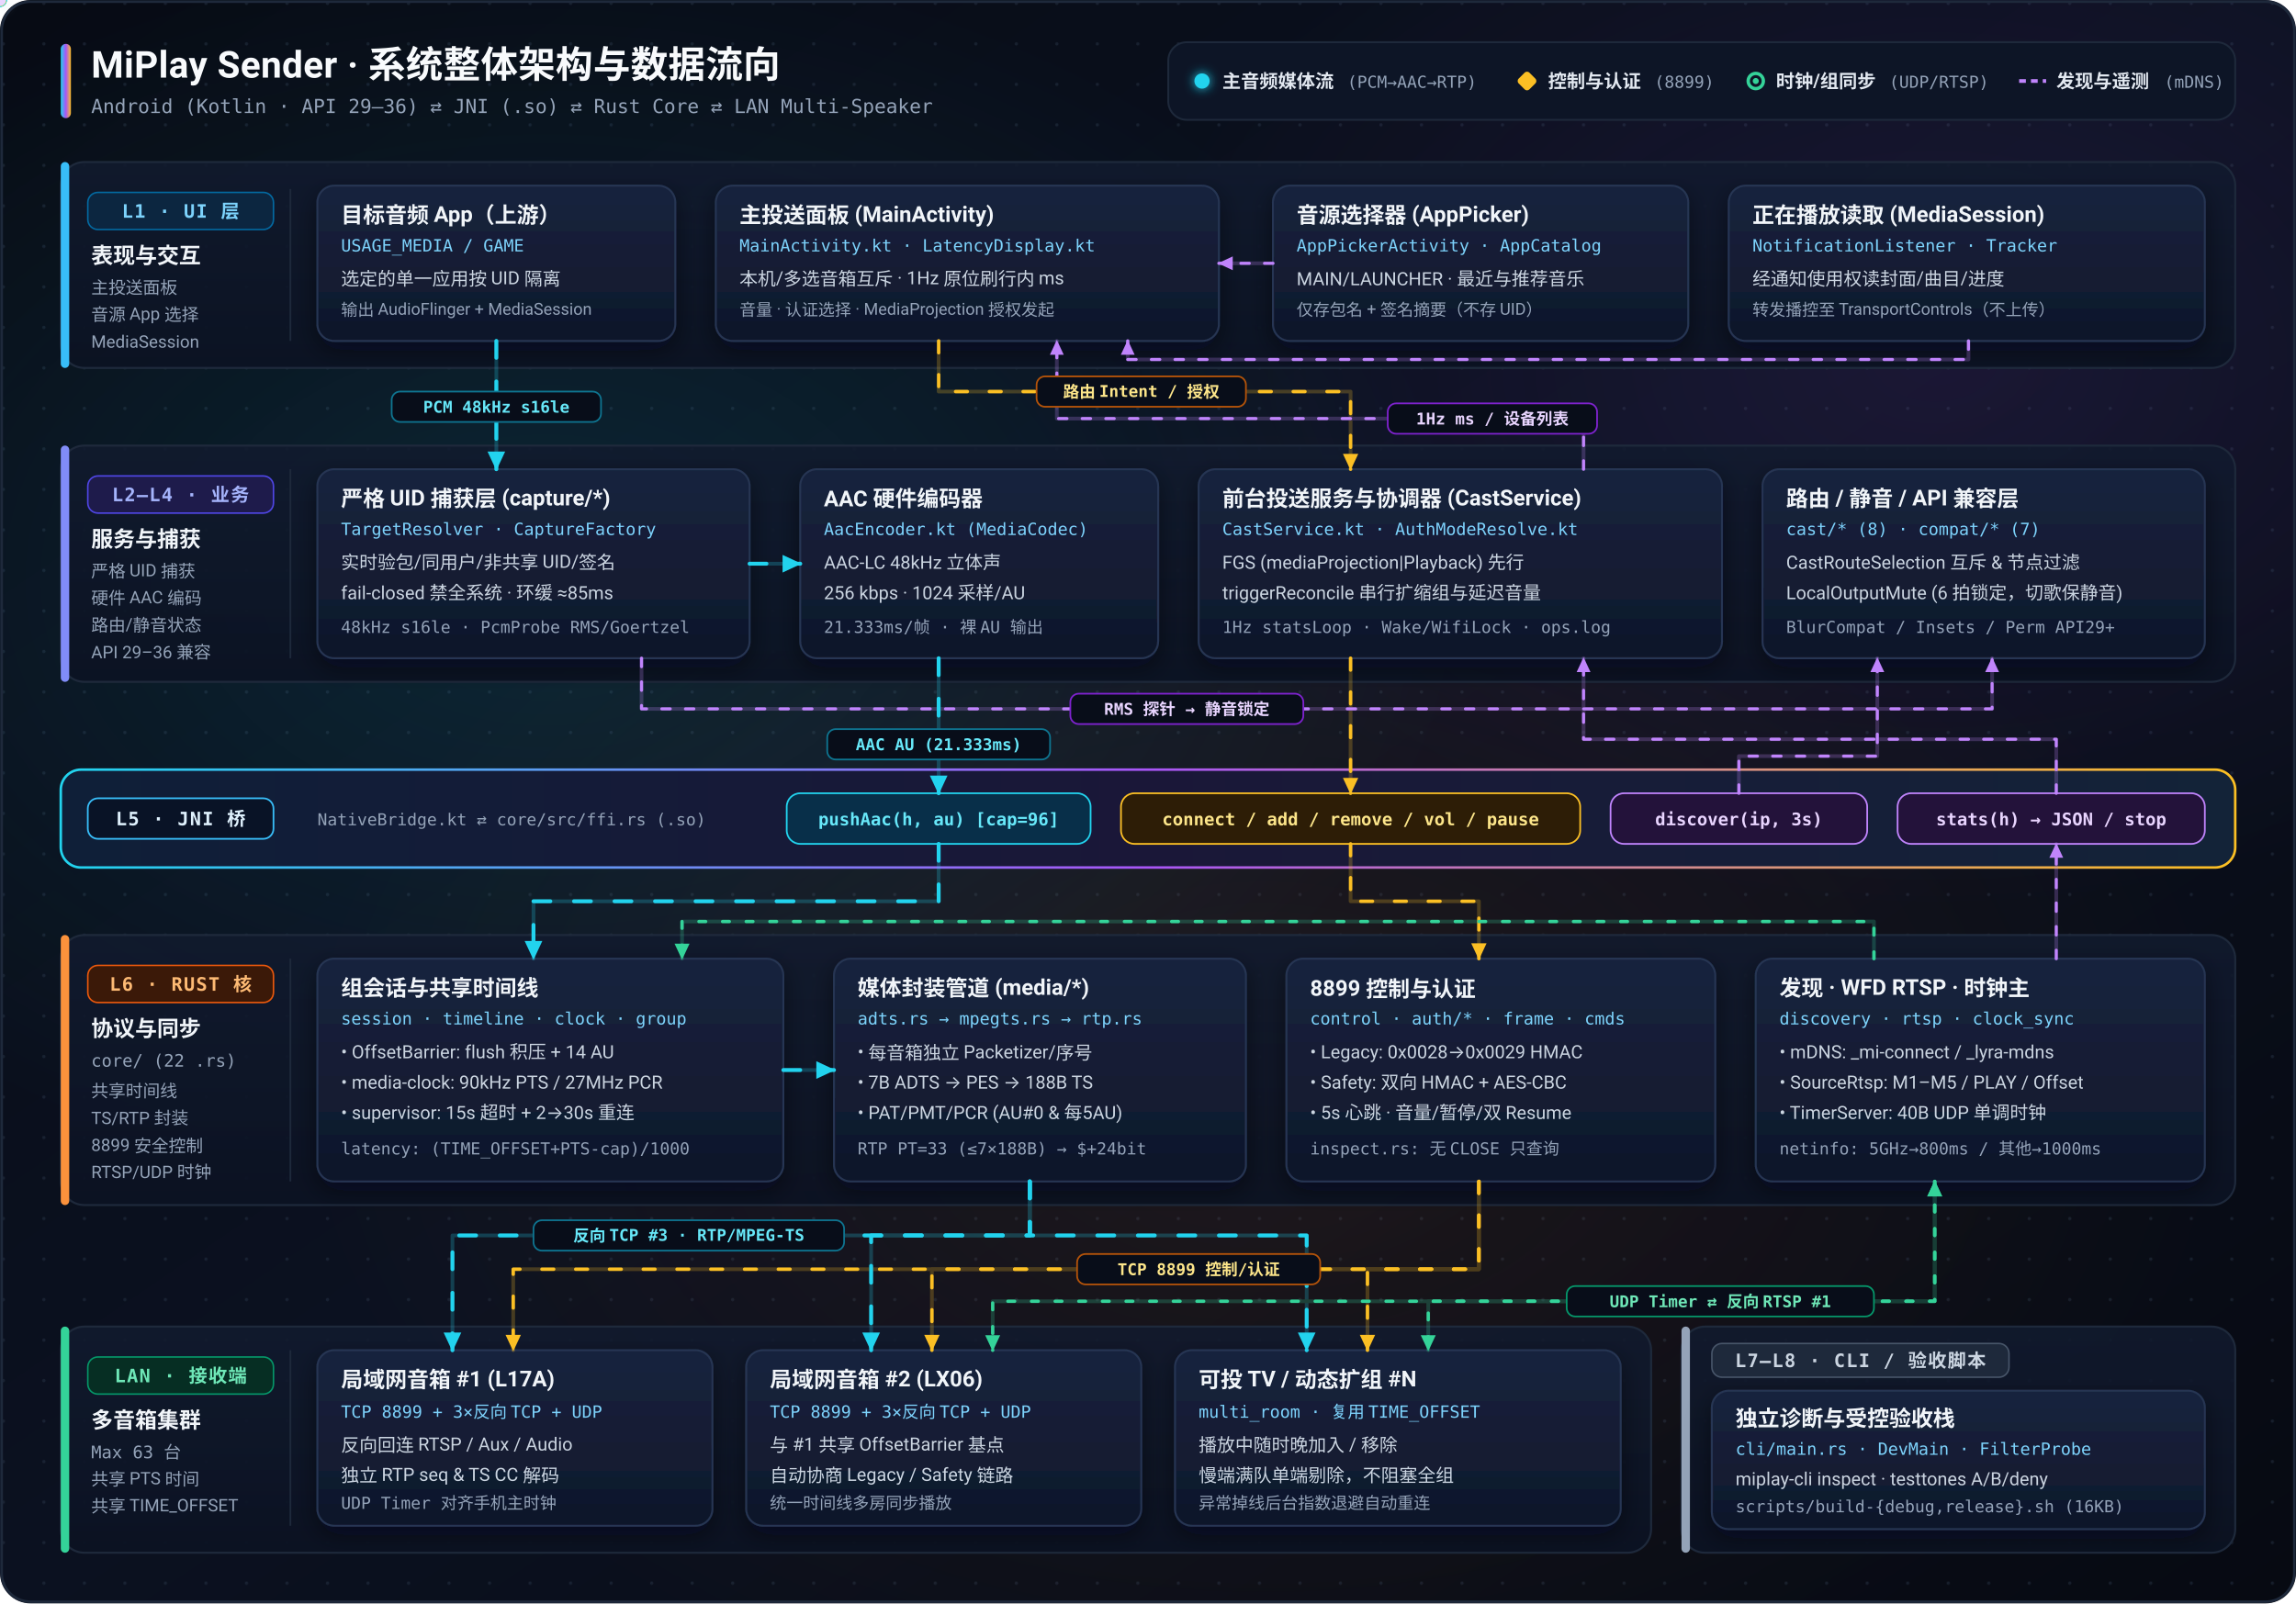
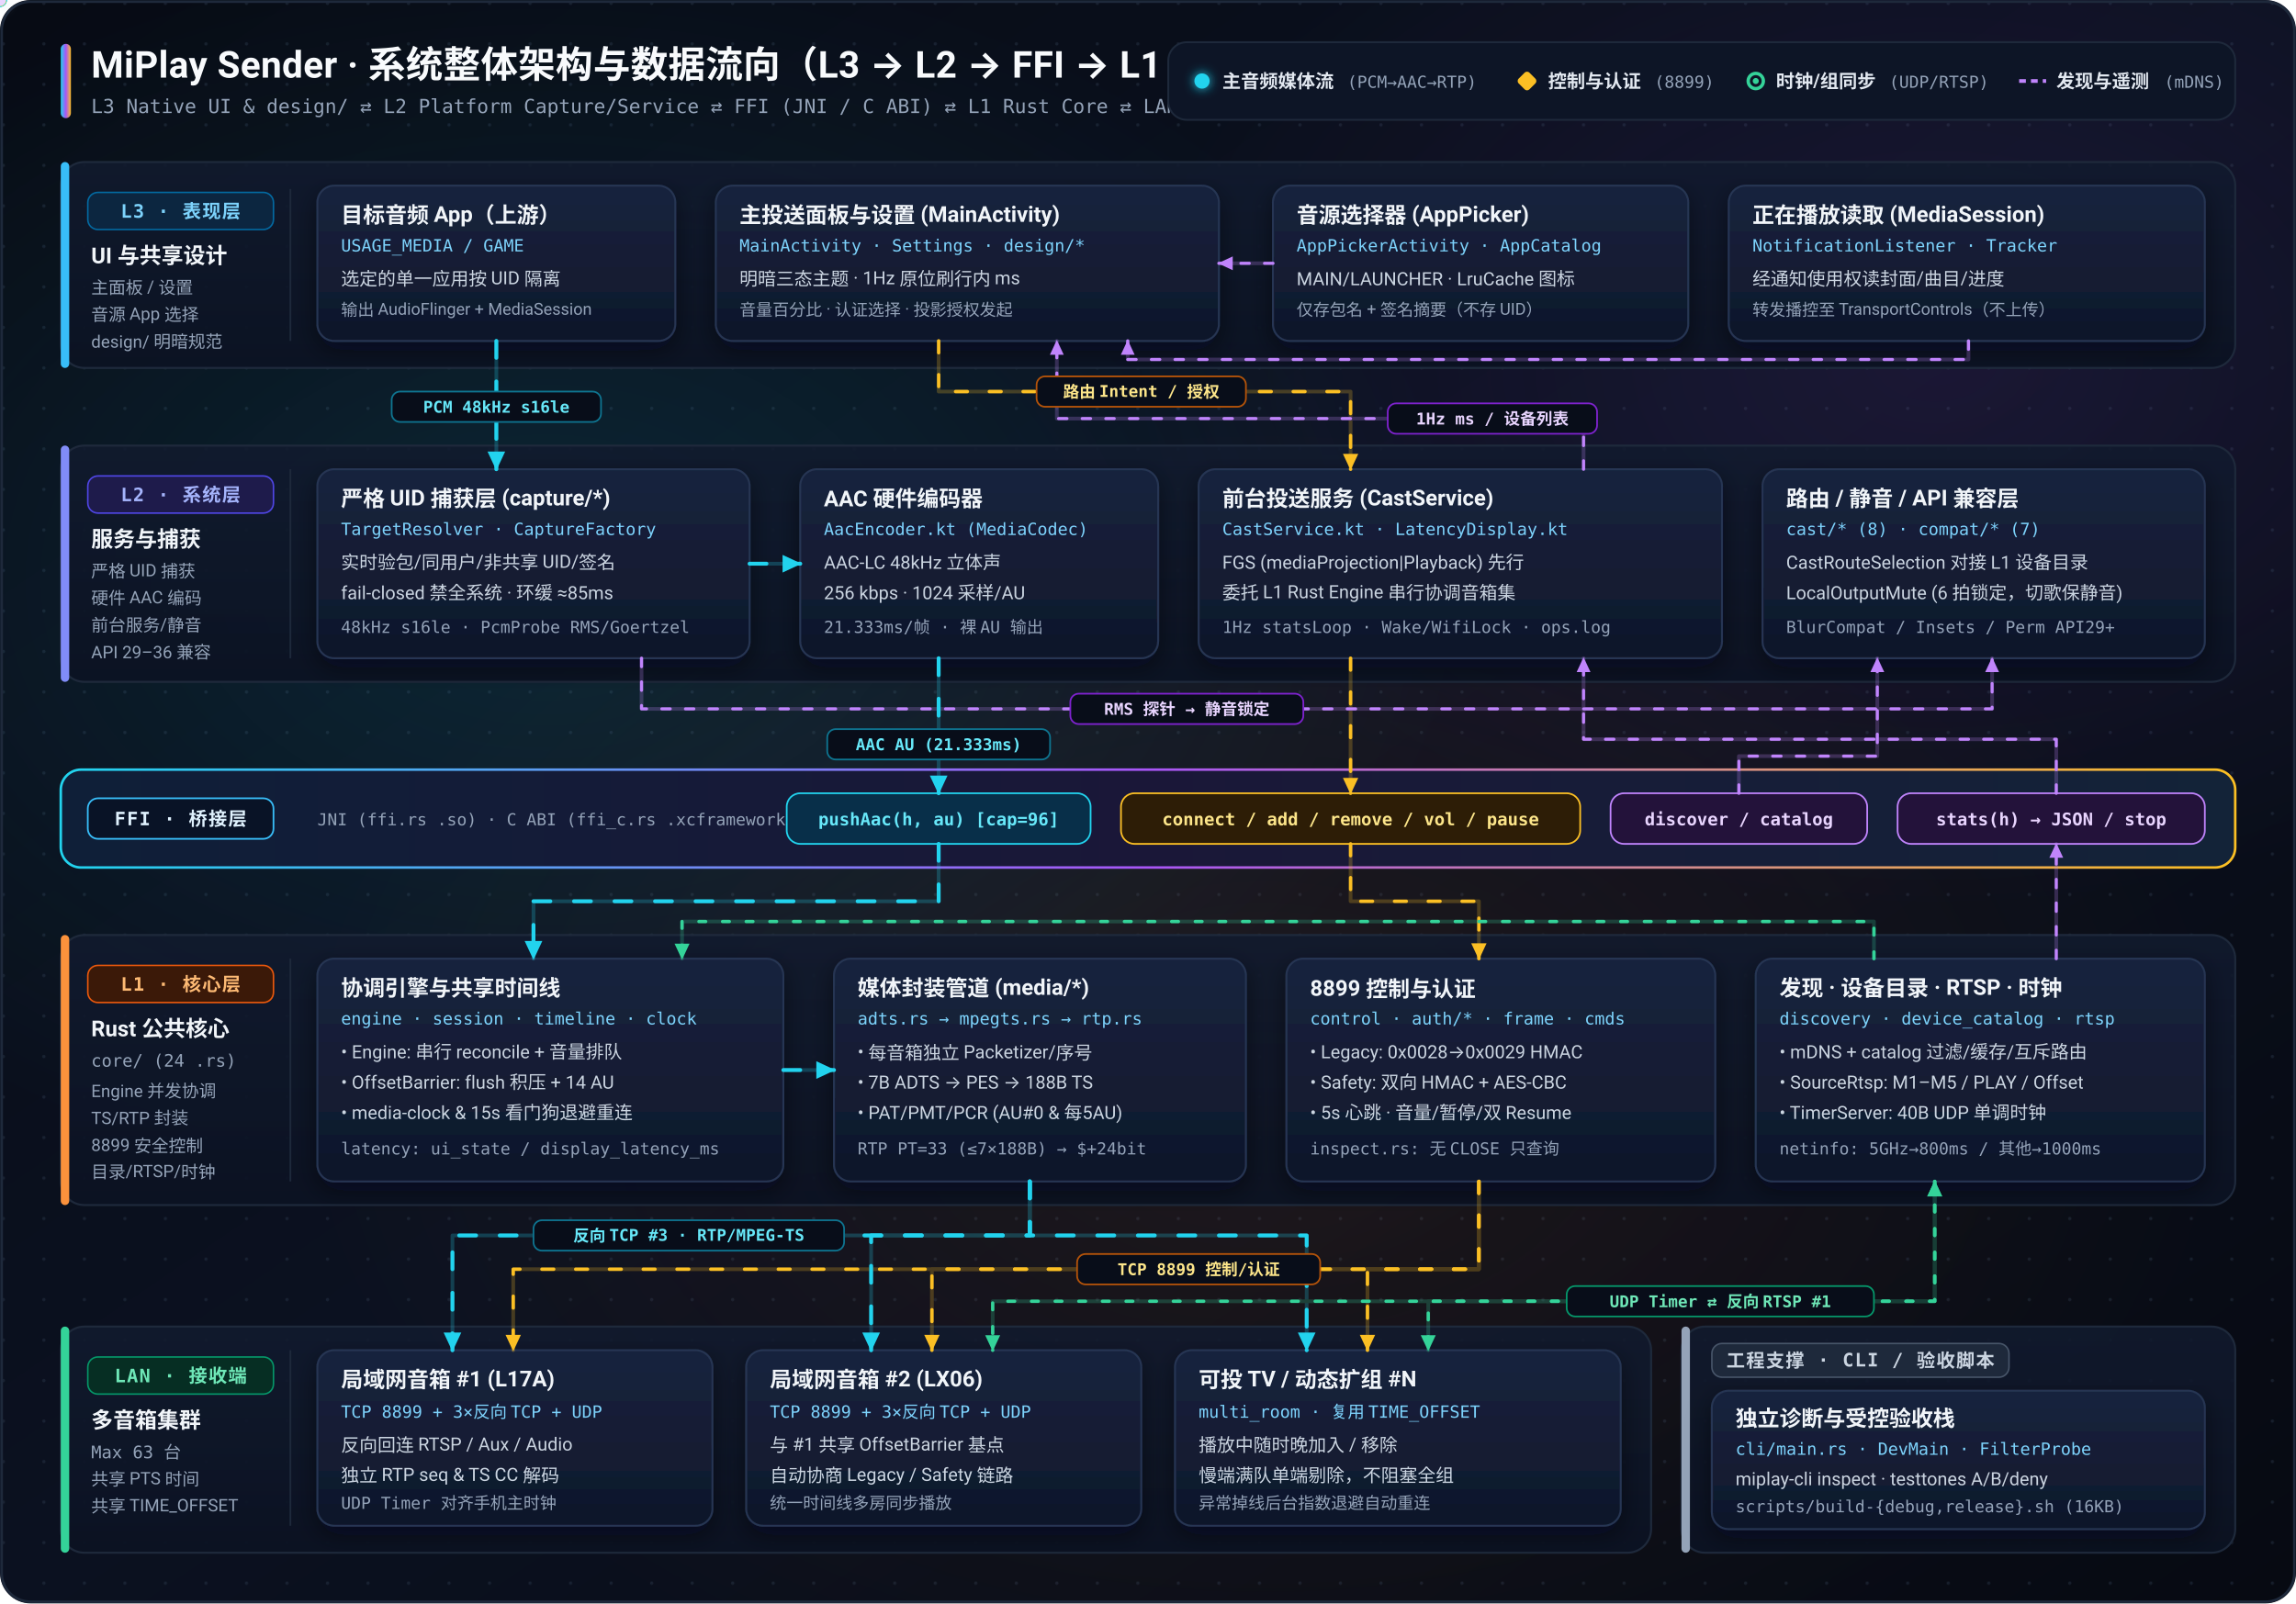
<svg xmlns="http://www.w3.org/2000/svg" viewBox="0 0 1360 950" width="1360" height="950" role="img" aria-labelledby="arch-title arch-desc">
  <defs>
    <linearGradient id="bg-canvas" x1="0%" y1="0%" x2="100%" y2="100%">
      <stop offset="0%" stop-color="#070b14" />
      <stop offset="50%" stop-color="#0b1120" />
      <stop offset="100%" stop-color="#070a12" />
    </linearGradient>
    <linearGradient id="band-surface" x1="0%" y1="0%" x2="0%" y2="100%">
      <stop offset="0%" stop-color="#111a2e" stop-opacity="0.88" />
      <stop offset="100%" stop-color="#0b1222" stop-opacity="0.93" />
    </linearGradient>
    <linearGradient id="card-surface" x1="0%" y1="0%" x2="0%" y2="100%">
      <stop offset="0%" stop-color="#17233e" />
      <stop offset="100%" stop-color="#0f172a" />
    </linearGradient>
    <linearGradient id="jni-surface" x1="0%" y1="0%" x2="100%" y2="0%">
      <stop offset="0%" stop-color="#0f1f38" />
      <stop offset="50%" stop-color="#1a1738" />
      <stop offset="100%" stop-color="#132338" />
    </linearGradient>
    <linearGradient id="jni-border" x1="0%" y1="0%" x2="100%" y2="0%">
      <stop offset="0%" stop-color="#22d3ee" />
      <stop offset="50%" stop-color="#a855f7" />
      <stop offset="100%" stop-color="#fbbf24" />
    </linearGradient>
    <radialGradient id="glow-cyan" cx="24%" cy="36%" r="40%">
      <stop offset="0%" stop-color="#22d3ee" stop-opacity="0.12" />
      <stop offset="100%" stop-color="#22d3ee" stop-opacity="0" />
    </radialGradient>
    <radialGradient id="glow-violet" cx="84%" cy="22%" r="35%">
      <stop offset="0%" stop-color="#a855f7" stop-opacity="0.10" />
      <stop offset="100%" stop-color="#a855f7" stop-opacity="0" />
    </radialGradient>
    <radialGradient id="glow-rust" cx="55%" cy="68%" r="42%">
      <stop offset="0%" stop-color="#f97316" stop-opacity="0.09" />
      <stop offset="100%" stop-color="#f97316" stop-opacity="0" />
    </radialGradient>
    <pattern id="dot-grid" width="24" height="24" patternUnits="userSpaceOnUse">
      <circle cx="2" cy="2" r="1" fill="#334155" opacity="0.34" />
    </pattern>
    <filter id="orb-glow" x="-80%" y="-80%" width="260%" height="260%">
      <feGaussianBlur stdDeviation="3.2" result="blur" />
      <feMerge>
        <feMergeNode in="blur" />
        <feMergeNode in="SourceGraphic" />
      </feMerge>
    </filter>
    <filter id="card-shadow" x="-6%" y="-10%" width="112%" height="126%">
      <feDropShadow dx="0" dy="5" stdDeviation="7" flood-color="#020617" flood-opacity="0.46" />
    </filter>
    <marker id="arr-cyan" viewBox="0 0 10 10" refX="8" refY="5" markerWidth="6.5" markerHeight="6.5" orient="auto-start-reverse">
      <path d="M 1 1.5 L 8.5 5 L 1 8.5 z" fill="#22d3ee" />
    </marker>
    <marker id="arr-amber" viewBox="0 0 10 10" refX="8" refY="5" markerWidth="6.5" markerHeight="6.5" orient="auto-start-reverse">
      <path d="M 1 1.5 L 8.5 5 L 1 8.5 z" fill="#fbbf24" />
    </marker>
    <marker id="arr-emerald" viewBox="0 0 10 10" refX="8" refY="5" markerWidth="6.5" markerHeight="6.5" orient="auto-start-reverse">
      <path d="M 1 1.5 L 8.5 5 L 1 8.5 z" fill="#34d399" />
    </marker>
    <marker id="arr-violet" viewBox="0 0 10 10" refX="8" refY="5" markerWidth="6.5" markerHeight="6.5" orient="auto-start-reverse">
      <path d="M 1 1.5 L 8.5 5 L 1 8.5 z" fill="#c084fc" />
    </marker>
    <path id="p-media-1" d="M 294 202 L 294 278" />
    <path id="p-media-2" d="M 444 334 L 474 334" />
    <path id="p-media-3" d="M 556 390 L 556 470" />
    <path id="p-media-4" d="M 556 500 L 556 534 L 316 534 L 316 568" />
    <path id="p-media-5" d="M 464 634 L 494 634" />
    <path id="p-media-fan-1" d="M 610 700 L 610 732 L 268 732 L 268 800" />
    <path id="p-media-fan-2" d="M 610 700 L 610 732 L 516 732 L 516 800" />
    <path id="p-media-fan-3" d="M 610 700 L 610 732 L 774 732 L 774 800" />
    <path id="p-ctrl-1" d="M 556 202 L 556 232 L 800 232 L 800 278" />
    <path id="p-ctrl-2" d="M 800 390 L 800 470" />
    <path id="p-ctrl-3" d="M 800 500 L 800 534 L 876 534 L 876 568" />
    <path id="p-ctrl-4" d="M 876 700 L 876 752 L 304 752 L 304 800" />
    <path id="p-ctrl-5" d="M 876 700 L 876 752 L 552 752 L 552 800" />
    <path id="p-ctrl-6" d="M 876 700 L 876 752 L 810 752 L 810 800" />
    <path id="p-sync-1" d="M 1146 700 L 1146 771 L 588 771 L 588 800" />
    <path id="p-sync-2" d="M 1146 700 L 1146 771 L 846 771 L 846 800" />
    <path id="p-sync-3" d="M 1110 568 L 1110 546 L 404 546 L 404 568" />
    <path id="p-tel-1" d="M 1218 568 L 1218 500" />
    <path id="p-tel-2" d="M 1218 470 L 1218 438 L 938 438 L 938 390" />
    <path id="p-tel-3" d="M 938 278 L 938 248 L 626 248 L 626 202" />
    <path id="p-tel-disc" d="M 1030 470 L 1030 448 L 1112 448 L 1112 390" />
    <path id="p-tel-rms" d="M 380 390 L 380 420 L 1180 420 L 1180 390" />
    <path id="p-tel-pick" d="M 754 156 L 722 156" />
    <path id="p-tel-np" d="M 1166 202 L 1166 213 L 668 213 L 668 202" />
    <style>
      .sans { font-family: -apple-system, BlinkMacSystemFont, "PingFang SC", "Hiragino Sans GB", "Microsoft YaHei", "Segoe UI", Roboto, sans-serif; }
      .mono { font-family: "SF Mono", ui-monospace, "Cascadia Code", Menlo, Consolas, monospace; }
      .title { font-size: 22px; font-weight: 700; fill: #f8fafc; letter-spacing: 0.2px; }
      .subtitle { font-size: 11.5px; fill: #94a3b8; }
      .band-bg { fill: url(#band-surface); stroke: #1e293b; stroke-width: 1.2; }
      .rail-num { font-size: 11px; font-weight: 700; letter-spacing: 0.7px; }
      .rail-title { font-size: 13px; font-weight: 700; fill: #f1f5f9; }
      .rail-sub { font-size: 10.2px; fill: #94a3b8; }
      .card { fill: url(#card-surface); stroke: #273552; stroke-width: 1.15; filter: url(#card-shadow); }
      .card-title { font-size: 13px; font-weight: 700; fill: #f1f5f9; }
      .card-file { font-size: 10px; fill: #7dd3fc; }
      .card-body { font-size: 10.8px; fill: #cbd5e1; }
      .card-meta { font-size: 9.8px; fill: #94a3b8; }
      .legend-text { font-size: 11px; font-weight: 600; fill: #e2e8f0; }
      .pill-text { font-size: 10.3px; font-weight: 600; }
      .wire-base { fill: none; stroke-width: 2.2; stroke-linecap: round; stroke-linejoin: round; opacity: 0.24; }
      .wire-cyan { fill: none; stroke: #22d3ee; stroke-width: 2.3; stroke-linecap: round; stroke-linejoin: round; stroke-dasharray: 10 14; animation: flow-fwd 1.35s linear infinite; }
      .wire-amber { fill: none; stroke: #fbbf24; stroke-width: 2; stroke-linecap: round; stroke-linejoin: round; stroke-dasharray: 7 13; animation: flow-fwd 1.9s linear infinite; }
      .wire-emerald { fill: none; stroke: #34d399; stroke-width: 1.95; stroke-linecap: round; stroke-linejoin: round; stroke-dasharray: 4 10; animation: flow-fwd 2.1s linear infinite; }
      .wire-violet { fill: none; stroke: #c084fc; stroke-width: 1.8; stroke-linecap: round; stroke-linejoin: round; stroke-dasharray: 5 9; animation: flow-fwd 2.3s linear infinite; }
      .wire-tag-bg { fill: #080d19; stroke-width: 1; }
      .wire-tag { font-size: 9.6px; font-weight: 600; }
      .pulse-ring { animation: ring-pulse 2.6s ease-in-out infinite; }
      @keyframes flow-fwd { from { stroke-dashoffset: 48; } to { stroke-dashoffset: 0; } }
      @keyframes ring-pulse { 0%, 100% { stroke-opacity: 0.55; } 50% { stroke-opacity: 1; } }
      @media (prefers-reduced-motion: reduce) {
        .wire-cyan, .wire-amber, .wire-emerald, .wire-violet, .pulse-ring { animation: none !important; }
      }
    </style>
  </defs>
  <rect width="1360" height="950" rx="18" fill="url(#bg-canvas)" />
  <rect width="1360" height="950" rx="18" fill="url(#dot-grid)" />
  <rect width="1360" height="950" rx="18" fill="url(#glow-cyan)" />
  <rect width="1360" height="950" rx="18" fill="url(#glow-violet)" />
  <rect width="1360" height="950" rx="18" fill="url(#glow-rust)" />
  <rect x="1" y="1" width="1358" height="948" rx="17" fill="none" stroke="#1e293b" stroke-width="1.5" />
  <g transform="translate(36, 22)">
    <rect x="0" y="4" width="6" height="44" rx="3" fill="url(#jni-border)" />
-     <text x="18" y="24" class="sans title">MiPlay Sender · 系统整体架构与数据流向</text>
-     <text x="18" y="45" class="mono subtitle">Android (Kotlin · API 29–36)  ⇄  JNI (.so)  ⇄  Rust Core  ⇄  LAN Multi-Speaker</text>
+     <text x="18" y="24" class="sans title">MiPlay Sender · 系统整体架构与数据流向（L3 → L2 → FFI → L1 → LAN）</text>
+     <text x="18" y="45" class="mono subtitle">L3 Native UI &amp; design/  ⇄  L2 Platform Capture/Service  ⇄  FFI (JNI / C ABI)  ⇄  L1 Rust Core  ⇄  LAN Speakers</text>
    <g transform="translate(656, 3)">
      <rect x="0" y="0" width="632" height="46" rx="11" fill="#0d1526" stroke="#1e293b" stroke-width="1.1" />
      <circle cx="20" cy="23" r="4.5" fill="#22d3ee" filter="url(#orb-glow)" />
      <text x="32" y="27" class="sans legend-text">主音频媒体流</text>
      <text x="106" y="27" class="mono card-meta">(PCM→AAC→RTP)</text>
      <rect x="208" y="18.5" width="9" height="9" rx="2" fill="#fbbf24" transform="rotate(45 212.5 23)" />
      <text x="225" y="27" class="sans legend-text">控制与认证</text>
      <text x="288" y="27" class="mono card-meta">(8899)</text>
      <circle cx="348" cy="23" r="4.5" fill="none" stroke="#34d399" stroke-width="2" />
      <circle cx="348" cy="23" r="1.8" fill="#34d399" />
      <text x="360" y="27" class="sans legend-text">时钟/组同步</text>
      <text x="427" y="27" class="mono card-meta">(UDP/RTSP)</text>
      <line x1="504" y1="23" x2="520" y2="23" stroke="#c084fc" stroke-width="2.2" stroke-dasharray="4 3" />
      <text x="526" y="27" class="sans legend-text">发现与遥测</text>
      <text x="590" y="27" class="mono card-meta">(mDNS)</text>
    </g>
  </g>
  <g>
    <rect x="36" y="96" width="1288" height="122" rx="14" class="band-bg" />
    <rect x="36" y="96" width="5" height="122" rx="2.5" fill="#38bdf8" />
    <rect x="52" y="114" width="110" height="22" rx="6" fill="#0c2640" stroke="#0369a1" stroke-width="0.9" />
-     <text x="107" y="129" text-anchor="middle" class="mono rail-num" fill="#7dd3fc">L1 · UI 层</text>
-     <text x="54" y="156" class="sans rail-title">表现与交互</text>
-     <text x="54" y="174" class="sans rail-sub">主投送面板</text>
+     <text x="107" y="129" text-anchor="middle" class="mono rail-num" fill="#7dd3fc">L3 · 表现层</text>
+     <text x="54" y="156" class="sans rail-title">UI 与共享设计</text>
+     <text x="54" y="174" class="sans rail-sub">主面板 / 设置</text>
    <text x="54" y="190" class="sans rail-sub">音源 App 选择</text>
-     <text x="54" y="206" class="sans rail-sub">MediaSession</text>
+     <text x="54" y="206" class="sans rail-sub">design/ 明暗规范</text>
    <line x1="172" y1="112" x2="172" y2="202" stroke="#1e293b" stroke-width="1" />
    <rect x="188" y="110" width="212" height="92" rx="10" class="card" stroke="#0e7490" />
    <text x="202" y="132" class="sans card-title">目标音频 App（上游）</text>
    <text x="202" y="149" class="mono card-file">USAGE_MEDIA / GAME</text>
    <text x="202" y="169" class="sans card-body">选定的单一应用按 UID 隔离</text>
    <text x="202" y="187" class="sans card-meta">输出 AudioFlinger + MediaSession</text>
    <rect x="424" y="110" width="298" height="92" rx="10" class="card" />
-     <text x="438" y="132" class="sans card-title">主投送面板 (MainActivity)</text>
-     <text x="438" y="149" class="mono card-file">MainActivity.kt · LatencyDisplay.kt</text>
-     <text x="438" y="169" class="sans card-body">本机/多选音箱互斥 · 1Hz 原位刷行内 ms</text>
-     <text x="438" y="187" class="sans card-meta">音量 · 认证选择 · MediaProjection 授权发起</text>
+     <text x="438" y="132" class="sans card-title">主投送面板与设置 (MainActivity)</text>
+     <text x="438" y="149" class="mono card-file">MainActivity · Settings · design/*</text>
+     <text x="438" y="169" class="sans card-body">明暗三态主题 · 1Hz 原位刷行内 ms</text>
+     <text x="438" y="187" class="sans card-meta">音量百分比 · 认证选择 · 投影授权发起</text>
    <rect x="754" y="110" width="246" height="92" rx="10" class="card" />
    <text x="768" y="132" class="sans card-title">音源选择器 (AppPicker)</text>
    <text x="768" y="149" class="mono card-file">AppPickerActivity · AppCatalog</text>
-     <text x="768" y="169" class="sans card-body">MAIN/LAUNCHER · 最近与推荐音乐</text>
+     <text x="768" y="169" class="sans card-body">MAIN/LAUNCHER · LruCache 图标</text>
    <text x="768" y="187" class="sans card-meta">仅存包名 + 签名摘要（不存 UID）</text>
    <rect x="1024" y="110" width="282" height="92" rx="10" class="card" />
    <text x="1038" y="132" class="sans card-title">正在播放读取 (MediaSession)</text>
    <text x="1038" y="149" class="mono card-file">NotificationListener · Tracker</text>
    <text x="1038" y="169" class="sans card-body">经通知使用权读封面/曲目/进度</text>
    <text x="1038" y="187" class="sans card-meta">转发播控至 TransportControls（不上传）</text>
  </g>
  <g>
    <rect x="36" y="264" width="1288" height="140" rx="14" class="band-bg" />
    <rect x="36" y="264" width="5" height="140" rx="2.5" fill="#818cf8" />
    <rect x="52" y="282" width="110" height="22" rx="6" fill="#1e1b4b" stroke="#4f46e5" stroke-width="0.9" />
-     <text x="107" y="297" text-anchor="middle" class="mono rail-num" fill="#a5b4fc">L2–L4 · 业务</text>
+     <text x="107" y="297" text-anchor="middle" class="mono rail-num" fill="#a5b4fc">L2 · 系统层</text>
    <text x="54" y="324" class="sans rail-title">服务与捕获</text>
    <text x="54" y="342" class="sans rail-sub">严格 UID 捕获</text>
    <text x="54" y="358" class="sans rail-sub">硬件 AAC 编码</text>
-     <text x="54" y="374" class="sans rail-sub">路由/静音状态</text>
+     <text x="54" y="374" class="sans rail-sub">前台服务/静音</text>
    <text x="54" y="390" class="sans rail-sub">API 29–36 兼容</text>
    <line x1="172" y1="278" x2="172" y2="390" stroke="#1e293b" stroke-width="1" />
    <rect x="188" y="278" width="256" height="112" rx="10" class="card" stroke="#0891b2" />
    <text x="202" y="300" class="sans card-title">严格 UID 捕获层 (capture/*)</text>
    <text x="202" y="317" class="mono card-file">TargetResolver · CaptureFactory</text>
    <text x="202" y="337" class="sans card-body">实时验包/同用户/非共享 UID/签名</text>
    <text x="202" y="355" class="sans card-body">fail-closed 禁全系统 · 环缓 ≈85ms</text>
    <text x="202" y="375" class="mono card-meta">48kHz s16le · PcmProbe RMS/Goertzel</text>
    <rect x="474" y="278" width="212" height="112" rx="10" class="card" stroke="#0891b2" />
    <text x="488" y="300" class="sans card-title">AAC 硬件编码器</text>
    <text x="488" y="317" class="mono card-file">AacEncoder.kt (MediaCodec)</text>
    <text x="488" y="337" class="sans card-body">AAC-LC 48kHz 立体声</text>
    <text x="488" y="355" class="sans card-body">256 kbps · 1024 采样/AU</text>
    <text x="488" y="375" class="mono card-meta">21.333ms/帧 · 裸 AU 输出</text>
    <rect x="710" y="278" width="310" height="112" rx="10" class="card" stroke="#b45309" />
-     <text x="724" y="300" class="sans card-title">前台投送服务与协调器 (CastService)</text>
-     <text x="724" y="317" class="mono card-file">CastService.kt · AuthModeResolve.kt</text>
+     <text x="724" y="300" class="sans card-title">前台投送服务 (CastService)</text>
+     <text x="724" y="317" class="mono card-file">CastService.kt · LatencyDisplay.kt</text>
    <text x="724" y="337" class="sans card-body">FGS (mediaProjection|Playback) 先行</text>
-     <text x="724" y="355" class="sans card-body">triggerReconcile 串行扩缩组与延迟音量</text>
+     <text x="724" y="355" class="sans card-body">委托 L1 Rust Engine 串行协调音箱集</text>
    <text x="724" y="375" class="mono card-meta">1Hz statsLoop · Wake/WifiLock · ops.log</text>
    <rect x="1044" y="278" width="262" height="112" rx="10" class="card" stroke="#7e22ce" />
    <text x="1058" y="300" class="sans card-title">路由 / 静音 / API 兼容层</text>
    <text x="1058" y="317" class="mono card-file">cast/* (8) · compat/* (7)</text>
-     <text x="1058" y="337" class="sans card-body">CastRouteSelection 互斥 &amp; 节点过滤</text>
+     <text x="1058" y="337" class="sans card-body">CastRouteSelection 对接 L1 设备目录</text>
    <text x="1058" y="355" class="sans card-body">LocalOutputMute (6 拍锁定，切歌保静音)</text>
    <text x="1058" y="375" class="mono card-meta">BlurCompat / Insets / Perm API29+</text>
  </g>
  <g>
    <rect x="36" y="456" width="1288" height="58" rx="12" fill="url(#jni-surface)" stroke="url(#jni-border)" stroke-width="1.5" class="pulse-ring" />
    <rect x="52" y="473" width="110" height="24" rx="6" fill="#091326" stroke="#38bdf8" stroke-width="1" />
-     <text x="107" y="489" text-anchor="middle" class="mono rail-num" fill="#e0f2fe">L5 · JNI 桥</text>
-     <text x="188" y="489" class="mono card-meta">NativeBridge.kt ⇄ core/src/ffi.rs (.so)</text>
+     <text x="107" y="489" text-anchor="middle" class="mono rail-num" fill="#e0f2fe">FFI · 桥接层</text>
+     <text x="188" y="489" class="mono card-meta">JNI (ffi.rs .so) · C ABI (ffi_c.rs .xcframework)</text>
    <rect x="466" y="470" width="180" height="30" rx="8" fill="#082f49" stroke="#22d3ee" stroke-width="1" />
    <text x="556" y="489" text-anchor="middle" class="mono pill-text" fill="#67e8f9">pushAac(h, au) [cap=96]</text>
    <rect x="664" y="470" width="272" height="30" rx="8" fill="#2d1d06" stroke="#fbbf24" stroke-width="1" />
    <text x="800" y="489" text-anchor="middle" class="mono pill-text" fill="#fde68a">connect / add / remove / vol / pause</text>
    <rect x="954" y="470" width="152" height="30" rx="8" fill="#23123a" stroke="#c084fc" stroke-width="1" />
-     <text x="1030" y="489" text-anchor="middle" class="mono pill-text" fill="#e9d5ff">discover(ip, 3s)</text>
+     <text x="1030" y="489" text-anchor="middle" class="mono pill-text" fill="#e9d5ff">discover / catalog</text>
    <rect x="1124" y="470" width="182" height="30" rx="8" fill="#23123a" stroke="#c084fc" stroke-width="1" />
    <text x="1215" y="489" text-anchor="middle" class="mono pill-text" fill="#e9d5ff">stats(h) → JSON / stop</text>
  </g>
  <g>
    <rect x="36" y="554" width="1288" height="160" rx="14" class="band-bg" />
    <rect x="36" y="554" width="5" height="160" rx="2.5" fill="#fb923c" />
    <rect x="52" y="572" width="110" height="22" rx="6" fill="#3b1908" stroke="#ea580c" stroke-width="0.9" />
-     <text x="107" y="587" text-anchor="middle" class="mono rail-num" fill="#fdba74">L6 · RUST 核</text>
-     <text x="54" y="614" class="sans rail-title">协议与同步</text>
-     <text x="54" y="632" class="mono rail-sub">core/ (22 .rs)</text>
-     <text x="54" y="650" class="sans rail-sub">共享时间线</text>
+     <text x="107" y="587" text-anchor="middle" class="mono rail-num" fill="#fdba74">L1 · 核心层</text>
+     <text x="54" y="614" class="sans rail-title">Rust 公共核心</text>
+     <text x="54" y="632" class="mono rail-sub">core/ (24 .rs)</text>
+     <text x="54" y="650" class="sans rail-sub">Engine 并发协调</text>
    <text x="54" y="666" class="sans rail-sub">TS/RTP 封装</text>
    <text x="54" y="682" class="sans rail-sub">8899 安全控制</text>
-     <text x="54" y="698" class="sans rail-sub">RTSP/UDP 时钟</text>
+     <text x="54" y="698" class="sans rail-sub">目录/RTSP/时钟</text>
    <line x1="172" y1="568" x2="172" y2="700" stroke="#1e293b" stroke-width="1" />
    <rect x="188" y="568" width="276" height="132" rx="10" class="card" stroke="#0891b2" />
-     <text x="202" y="590" class="sans card-title">组会话与共享时间线</text>
-     <text x="202" y="607" class="mono card-file">session · timeline · clock · group</text>
-     <text x="202" y="627" class="sans card-body">• OffsetBarrier: flush 积压 + 14 AU</text>
-     <text x="202" y="645" class="sans card-body">• media-clock: 90kHz PTS / 27MHz PCR</text>
-     <text x="202" y="663" class="sans card-body">• supervisor: 15s 超时 + 2→30s 重连</text>
-     <text x="202" y="684" class="mono card-meta">latency: (TIME_OFFSET+PTS-cap)/1000</text>
+     <text x="202" y="590" class="sans card-title">协调引擎与共享时间线</text>
+     <text x="202" y="607" class="mono card-file">engine · session · timeline · clock</text>
+     <text x="202" y="627" class="sans card-body">• Engine: 串行 reconcile + 音量排队</text>
+     <text x="202" y="645" class="sans card-body">• OffsetBarrier: flush 积压 + 14 AU</text>
+     <text x="202" y="663" class="sans card-body">• media-clock &amp; 15s 看门狗退避重连</text>
+     <text x="202" y="684" class="mono card-meta">latency: ui_state / display_latency_ms</text>
    <rect x="494" y="568" width="244" height="132" rx="10" class="card" stroke="#0891b2" />
    <text x="508" y="590" class="sans card-title">媒体封装管道 (media/*)</text>
    <text x="508" y="607" class="mono card-file">adts.rs → mpegts.rs → rtp.rs</text>
    <text x="508" y="627" class="sans card-body">• 每音箱独立 Packetizer/序号</text>
    <text x="508" y="645" class="sans card-body">• 7B ADTS → PES → 188B TS</text>
    <text x="508" y="663" class="sans card-body">• PAT/PMT/PCR (AU#0 &amp; 每5AU)</text>
    <text x="508" y="684" class="mono card-meta">RTP PT=33 (≤7×188B) → $+24bit</text>
    <rect x="762" y="568" width="254" height="132" rx="10" class="card" stroke="#b45309" />
    <text x="776" y="590" class="sans card-title">8899 控制与认证</text>
    <text x="776" y="607" class="mono card-file">control · auth/* · frame · cmds</text>
    <text x="776" y="627" class="sans card-body">• Legacy: 0x0028→0x0029 HMAC</text>
    <text x="776" y="645" class="sans card-body">• Safety: 双向 HMAC + AES-CBC</text>
    <text x="776" y="663" class="sans card-body">• 5s 心跳 · 音量/暂停/双 Resume</text>
    <text x="776" y="684" class="mono card-meta">inspect.rs: 无 CLOSE 只查询</text>
    <rect x="1040" y="568" width="266" height="132" rx="10" class="card" stroke="#059669" />
-     <text x="1054" y="590" class="sans card-title">发现 · WFD RTSP · 时钟主</text>
-     <text x="1054" y="607" class="mono card-file">discovery · rtsp · clock_sync</text>
-     <text x="1054" y="627" class="sans card-body">• mDNS: _mi-connect / _lyra-mdns</text>
+     <text x="1054" y="590" class="sans card-title">发现 · 设备目录 · RTSP · 时钟</text>
+     <text x="1054" y="607" class="mono card-file">discovery · device_catalog · rtsp</text>
+     <text x="1054" y="627" class="sans card-body">• mDNS + catalog 过滤/缓存/互斥路由</text>
    <text x="1054" y="645" class="sans card-body">• SourceRtsp: M1–M5 / PLAY / Offset</text>
    <text x="1054" y="663" class="sans card-body">• TimerServer: 40B UDP 单调时钟</text>
    <text x="1054" y="684" class="mono card-meta">netinfo: 5GHz→800ms / 其他→1000ms</text>
  </g>
  <g>
    <rect x="36" y="786" width="942" height="134" rx="14" class="band-bg" />
    <rect x="36" y="786" width="5" height="134" rx="2.5" fill="#34d399" />
    <rect x="52" y="804" width="110" height="22" rx="6" fill="#062e23" stroke="#059669" stroke-width="0.9" />
    <text x="107" y="819" text-anchor="middle" class="mono rail-num" fill="#6ee7b7">LAN · 接收端</text>
    <text x="54" y="846" class="sans rail-title">多音箱集群</text>
    <text x="54" y="864" class="mono rail-sub">Max 63 台</text>
    <text x="54" y="880" class="sans rail-sub">共享 PTS 时间</text>
    <text x="54" y="896" class="sans rail-sub">共享 TIME_OFFSET</text>
    <line x1="172" y1="800" x2="172" y2="904" stroke="#1e293b" stroke-width="1" />
    <rect x="188" y="800" width="234" height="104" rx="10" class="card" stroke="#0d9488" />
    <text x="202" y="822" class="sans card-title">局域网音箱 #1 (L17A)</text>
    <text x="202" y="840" class="mono card-file">TCP 8899 + 3×反向 TCP + UDP</text>
    <text x="202" y="860" class="sans card-body">反向回连 RTSP / Aux / Audio</text>
    <text x="202" y="878" class="sans card-body">独立 RTP seq &amp; TS CC 解码</text>
    <text x="202" y="894" class="mono card-meta">UDP Timer 对齐手机主时钟</text>
    <rect x="442" y="800" width="234" height="104" rx="10" class="card" stroke="#0d9488" />
    <text x="456" y="822" class="sans card-title">局域网音箱 #2 (LX06)</text>
    <text x="456" y="840" class="mono card-file">TCP 8899 + 3×反向 TCP + UDP</text>
    <text x="456" y="860" class="sans card-body">与 #1 共享 OffsetBarrier 基点</text>
    <text x="456" y="878" class="sans card-body">自动协商 Legacy / Safety 链路</text>
    <text x="456" y="894" class="mono card-meta">统一时间线多房同步播放</text>
    <rect x="696" y="800" width="264" height="104" rx="10" class="card" stroke="#0d9488" />
    <text x="710" y="822" class="sans card-title">可投 TV / 动态扩组 #N</text>
    <text x="710" y="840" class="mono card-file">multi_room · 复用 TIME_OFFSET</text>
    <text x="710" y="860" class="sans card-body">播放中随时晚加入 / 移除</text>
    <text x="710" y="878" class="sans card-body">慢端满队单端剔除，不阻塞全组</text>
    <text x="710" y="894" class="mono card-meta">异常掉线后台指数退避自动重连</text>
    <rect x="996" y="786" width="328" height="134" rx="14" class="band-bg" />
    <rect x="996" y="786" width="5" height="134" rx="2.5" fill="#94a3b8" />
    <rect x="1014" y="796" width="176" height="20" rx="6" fill="#1e293b" stroke="#475569" stroke-width="0.9" />
-     <text x="1102" y="810" text-anchor="middle" class="mono rail-num" fill="#cbd5e1">L7–L8 · CLI / 验收脚本</text>
+     <text x="1102" y="810" text-anchor="middle" class="mono rail-num" fill="#cbd5e1">工程支撑 · CLI / 验收脚本</text>
    <rect x="1014" y="824" width="292" height="82" rx="10" class="card" />
    <text x="1028" y="845" class="sans card-title">独立诊断与受控验收栈</text>
    <text x="1028" y="862" class="mono card-file">cli/main.rs · DevMain · FilterProbe</text>
    <text x="1028" y="880" class="sans card-body">miplay-cli inspect · testtones A/B/deny</text>
    <text x="1028" y="896" class="mono card-meta">scripts/build-{debug,release}.sh (16KB)</text>
  </g>
  <g class="wire-base">
    <use href="#p-media-1" stroke="#22d3ee" />
    <use href="#p-media-2" stroke="#22d3ee" />
    <use href="#p-media-3" stroke="#22d3ee" />
    <use href="#p-media-4" stroke="#22d3ee" />
    <use href="#p-media-5" stroke="#22d3ee" />
    <use href="#p-media-fan-1" stroke="#22d3ee" />
    <use href="#p-media-fan-2" stroke="#22d3ee" />
    <use href="#p-media-fan-3" stroke="#22d3ee" />
    <use href="#p-ctrl-1" stroke="#fbbf24" />
    <use href="#p-ctrl-2" stroke="#fbbf24" />
    <use href="#p-ctrl-3" stroke="#fbbf24" />
    <use href="#p-ctrl-4" stroke="#fbbf24" />
    <use href="#p-ctrl-5" stroke="#fbbf24" />
    <use href="#p-ctrl-6" stroke="#fbbf24" />
    <use href="#p-sync-1" stroke="#34d399" />
    <use href="#p-sync-2" stroke="#34d399" />
    <use href="#p-sync-3" stroke="#34d399" />
    <use href="#p-tel-1" stroke="#c084fc" />
    <use href="#p-tel-2" stroke="#c084fc" />
    <use href="#p-tel-3" stroke="#c084fc" />
    <use href="#p-tel-disc" stroke="#c084fc" />
    <use href="#p-tel-rms" stroke="#c084fc" />
    <use href="#p-tel-pick" stroke="#c084fc" />
    <use href="#p-tel-np" stroke="#c084fc" />
  </g>
  <g>
    <use href="#p-media-1" class="wire-cyan" marker-end="url(#arr-cyan)" />
    <use href="#p-media-2" class="wire-cyan" marker-end="url(#arr-cyan)" />
    <use href="#p-media-3" class="wire-cyan" marker-end="url(#arr-cyan)" />
    <use href="#p-media-4" class="wire-cyan" marker-end="url(#arr-cyan)" />
    <use href="#p-media-5" class="wire-cyan" marker-end="url(#arr-cyan)" />
    <use href="#p-media-fan-1" class="wire-cyan" marker-end="url(#arr-cyan)" />
    <use href="#p-media-fan-2" class="wire-cyan" marker-end="url(#arr-cyan)" />
    <use href="#p-media-fan-3" class="wire-cyan" marker-end="url(#arr-cyan)" />
    <use href="#p-ctrl-1" class="wire-amber" marker-end="url(#arr-amber)" />
    <use href="#p-ctrl-2" class="wire-amber" marker-end="url(#arr-amber)" />
    <use href="#p-ctrl-3" class="wire-amber" marker-end="url(#arr-amber)" />
    <use href="#p-ctrl-4" class="wire-amber" marker-end="url(#arr-amber)" />
    <use href="#p-ctrl-5" class="wire-amber" marker-end="url(#arr-amber)" />
    <use href="#p-ctrl-6" class="wire-amber" marker-end="url(#arr-amber)" />
    <use href="#p-sync-1" class="wire-emerald" marker-start="url(#arr-emerald)" marker-end="url(#arr-emerald)" />
    <use href="#p-sync-2" class="wire-emerald" marker-start="url(#arr-emerald)" marker-end="url(#arr-emerald)" />
    <use href="#p-sync-3" class="wire-emerald" marker-end="url(#arr-emerald)" />
    <use href="#p-tel-1" class="wire-violet" marker-end="url(#arr-violet)" />
    <use href="#p-tel-2" class="wire-violet" marker-end="url(#arr-violet)" />
    <use href="#p-tel-3" class="wire-violet" marker-end="url(#arr-violet)" />
    <use href="#p-tel-disc" class="wire-violet" marker-end="url(#arr-violet)" />
    <use href="#p-tel-rms" class="wire-violet" marker-end="url(#arr-violet)" />
    <use href="#p-tel-pick" class="wire-violet" marker-end="url(#arr-violet)" />
    <use href="#p-tel-np" class="wire-violet" marker-end="url(#arr-violet)" />
  </g>
  <g filter="url(#orb-glow)">
    <circle r="3.8" fill="#67e8f9">
      <animateMotion dur="1.3s" repeatCount="indefinite">
        <mpath href="#p-media-1" />
      </animateMotion>
    </circle>
    <circle r="3.4" fill="#67e8f9">
      <animateMotion dur="0.9s" repeatCount="indefinite">
        <mpath href="#p-media-2" />
      </animateMotion>
    </circle>
    <circle r="3.8" fill="#67e8f9">
      <animateMotion dur="1.2s" repeatCount="indefinite">
        <mpath href="#p-media-3" />
      </animateMotion>
    </circle>
    <circle r="3.8" fill="#67e8f9">
      <animateMotion dur="1.6s" repeatCount="indefinite">
        <mpath href="#p-media-4" />
      </animateMotion>
    </circle>
    <circle r="3.4" fill="#67e8f9">
      <animateMotion dur="0.9s" repeatCount="indefinite">
        <mpath href="#p-media-5" />
      </animateMotion>
    </circle>
    <circle r="4.1" fill="#22d3ee">
      <animateMotion dur="1.9s" repeatCount="indefinite">
        <mpath href="#p-media-fan-1" />
      </animateMotion>
    </circle>
    <circle r="4.1" fill="#22d3ee">
      <animateMotion dur="1.9s" repeatCount="indefinite">
        <mpath href="#p-media-fan-2" />
      </animateMotion>
    </circle>
    <circle r="4.1" fill="#22d3ee">
      <animateMotion dur="1.9s" repeatCount="indefinite">
        <mpath href="#p-media-fan-3" />
      </animateMotion>
    </circle>
    <circle r="3.5" fill="#fde68a">
      <animateMotion dur="2.1s" repeatCount="indefinite">
        <mpath href="#p-ctrl-1" />
      </animateMotion>
    </circle>
    <circle r="3.5" fill="#fde68a">
      <animateMotion dur="1.4s" repeatCount="indefinite">
        <mpath href="#p-ctrl-2" />
      </animateMotion>
    </circle>
    <circle r="3.5" fill="#fde68a">
      <animateMotion dur="1.6s" repeatCount="indefinite">
        <mpath href="#p-ctrl-3" />
      </animateMotion>
    </circle>
    <circle r="3.8" fill="#fbbf24">
      <animateMotion dur="2.6s" repeatCount="indefinite">
        <mpath href="#p-ctrl-4" />
      </animateMotion>
    </circle>
    <circle r="3.8" fill="#fbbf24">
      <animateMotion dur="2.4s" begin="0.8s" repeatCount="indefinite">
        <mpath href="#p-ctrl-6" />
      </animateMotion>
    </circle>
    <circle r="3.6" fill="#6ee7b7">
      <animateMotion dur="2.3s" repeatCount="indefinite">
        <mpath href="#p-sync-1" />
      </animateMotion>
    </circle>
    <circle r="3.6" fill="#6ee7b7">
      <animateMotion dur="2.3s" begin="1.1s" repeatCount="indefinite">
        <mpath href="#p-sync-2" />
      </animateMotion>
    </circle>
    <circle r="3.4" fill="#e9d5ff">
      <animateMotion dur="2.0s" repeatCount="indefinite">
        <mpath href="#p-tel-1" />
      </animateMotion>
    </circle>
    <circle r="3.4" fill="#e9d5ff">
      <animateMotion dur="2.2s" repeatCount="indefinite">
        <mpath href="#p-tel-3" />
      </animateMotion>
    </circle>
    <circle r="3.2" fill="#e9d5ff">
      <animateMotion dur="2.8s" repeatCount="indefinite">
        <mpath href="#p-tel-rms" />
      </animateMotion>
    </circle>
  </g>
  <g>
    <rect x="232" y="232" width="124" height="18" rx="5" class="wire-tag-bg" stroke="#0e7490" />
    <text x="294" y="244.5" text-anchor="middle" class="mono wire-tag" fill="#67e8f9">PCM 48kHz s16le</text>
    <rect x="614" y="223" width="124" height="18" rx="5" class="wire-tag-bg" stroke="#b45309" />
    <text x="676" y="235.5" text-anchor="middle" class="mono wire-tag" fill="#fde68a">路由 Intent / 授权</text>
    <rect x="822" y="239" width="124" height="18" rx="5" class="wire-tag-bg" stroke="#7e22ce" />
    <text x="884" y="251.5" text-anchor="middle" class="mono wire-tag" fill="#e9d5ff">1Hz ms / 设备列表</text>
    <rect x="490" y="432" width="132" height="18" rx="5" class="wire-tag-bg" stroke="#0e7490" />
    <text x="556" y="444.5" text-anchor="middle" class="mono wire-tag" fill="#67e8f9">AAC AU (21.333ms)</text>
    <rect x="634" y="411" width="138" height="18" rx="5" class="wire-tag-bg" stroke="#7e22ce" />
    <text x="703" y="423.5" text-anchor="middle" class="mono wire-tag" fill="#e9d5ff">RMS 探针 → 静音锁定</text>
    <rect x="316" y="723" width="184" height="18" rx="5" class="wire-tag-bg" stroke="#0e7490" />
    <text x="408" y="735.5" text-anchor="middle" class="mono wire-tag" fill="#67e8f9">反向 TCP #3 · RTP/MPEG-TS</text>
    <rect x="638" y="743" width="144" height="18" rx="5" class="wire-tag-bg" stroke="#b45309" />
    <text x="710" y="755.5" text-anchor="middle" class="mono wire-tag" fill="#fde68a">TCP 8899 控制/认证</text>
    <rect x="928" y="762" width="182" height="18" rx="5" class="wire-tag-bg" stroke="#059669" />
    <text x="1019" y="774.5" text-anchor="middle" class="mono wire-tag" fill="#6ee7b7">UDP Timer ⇄ 反向 RTSP #1</text>
  </g>
</svg>
